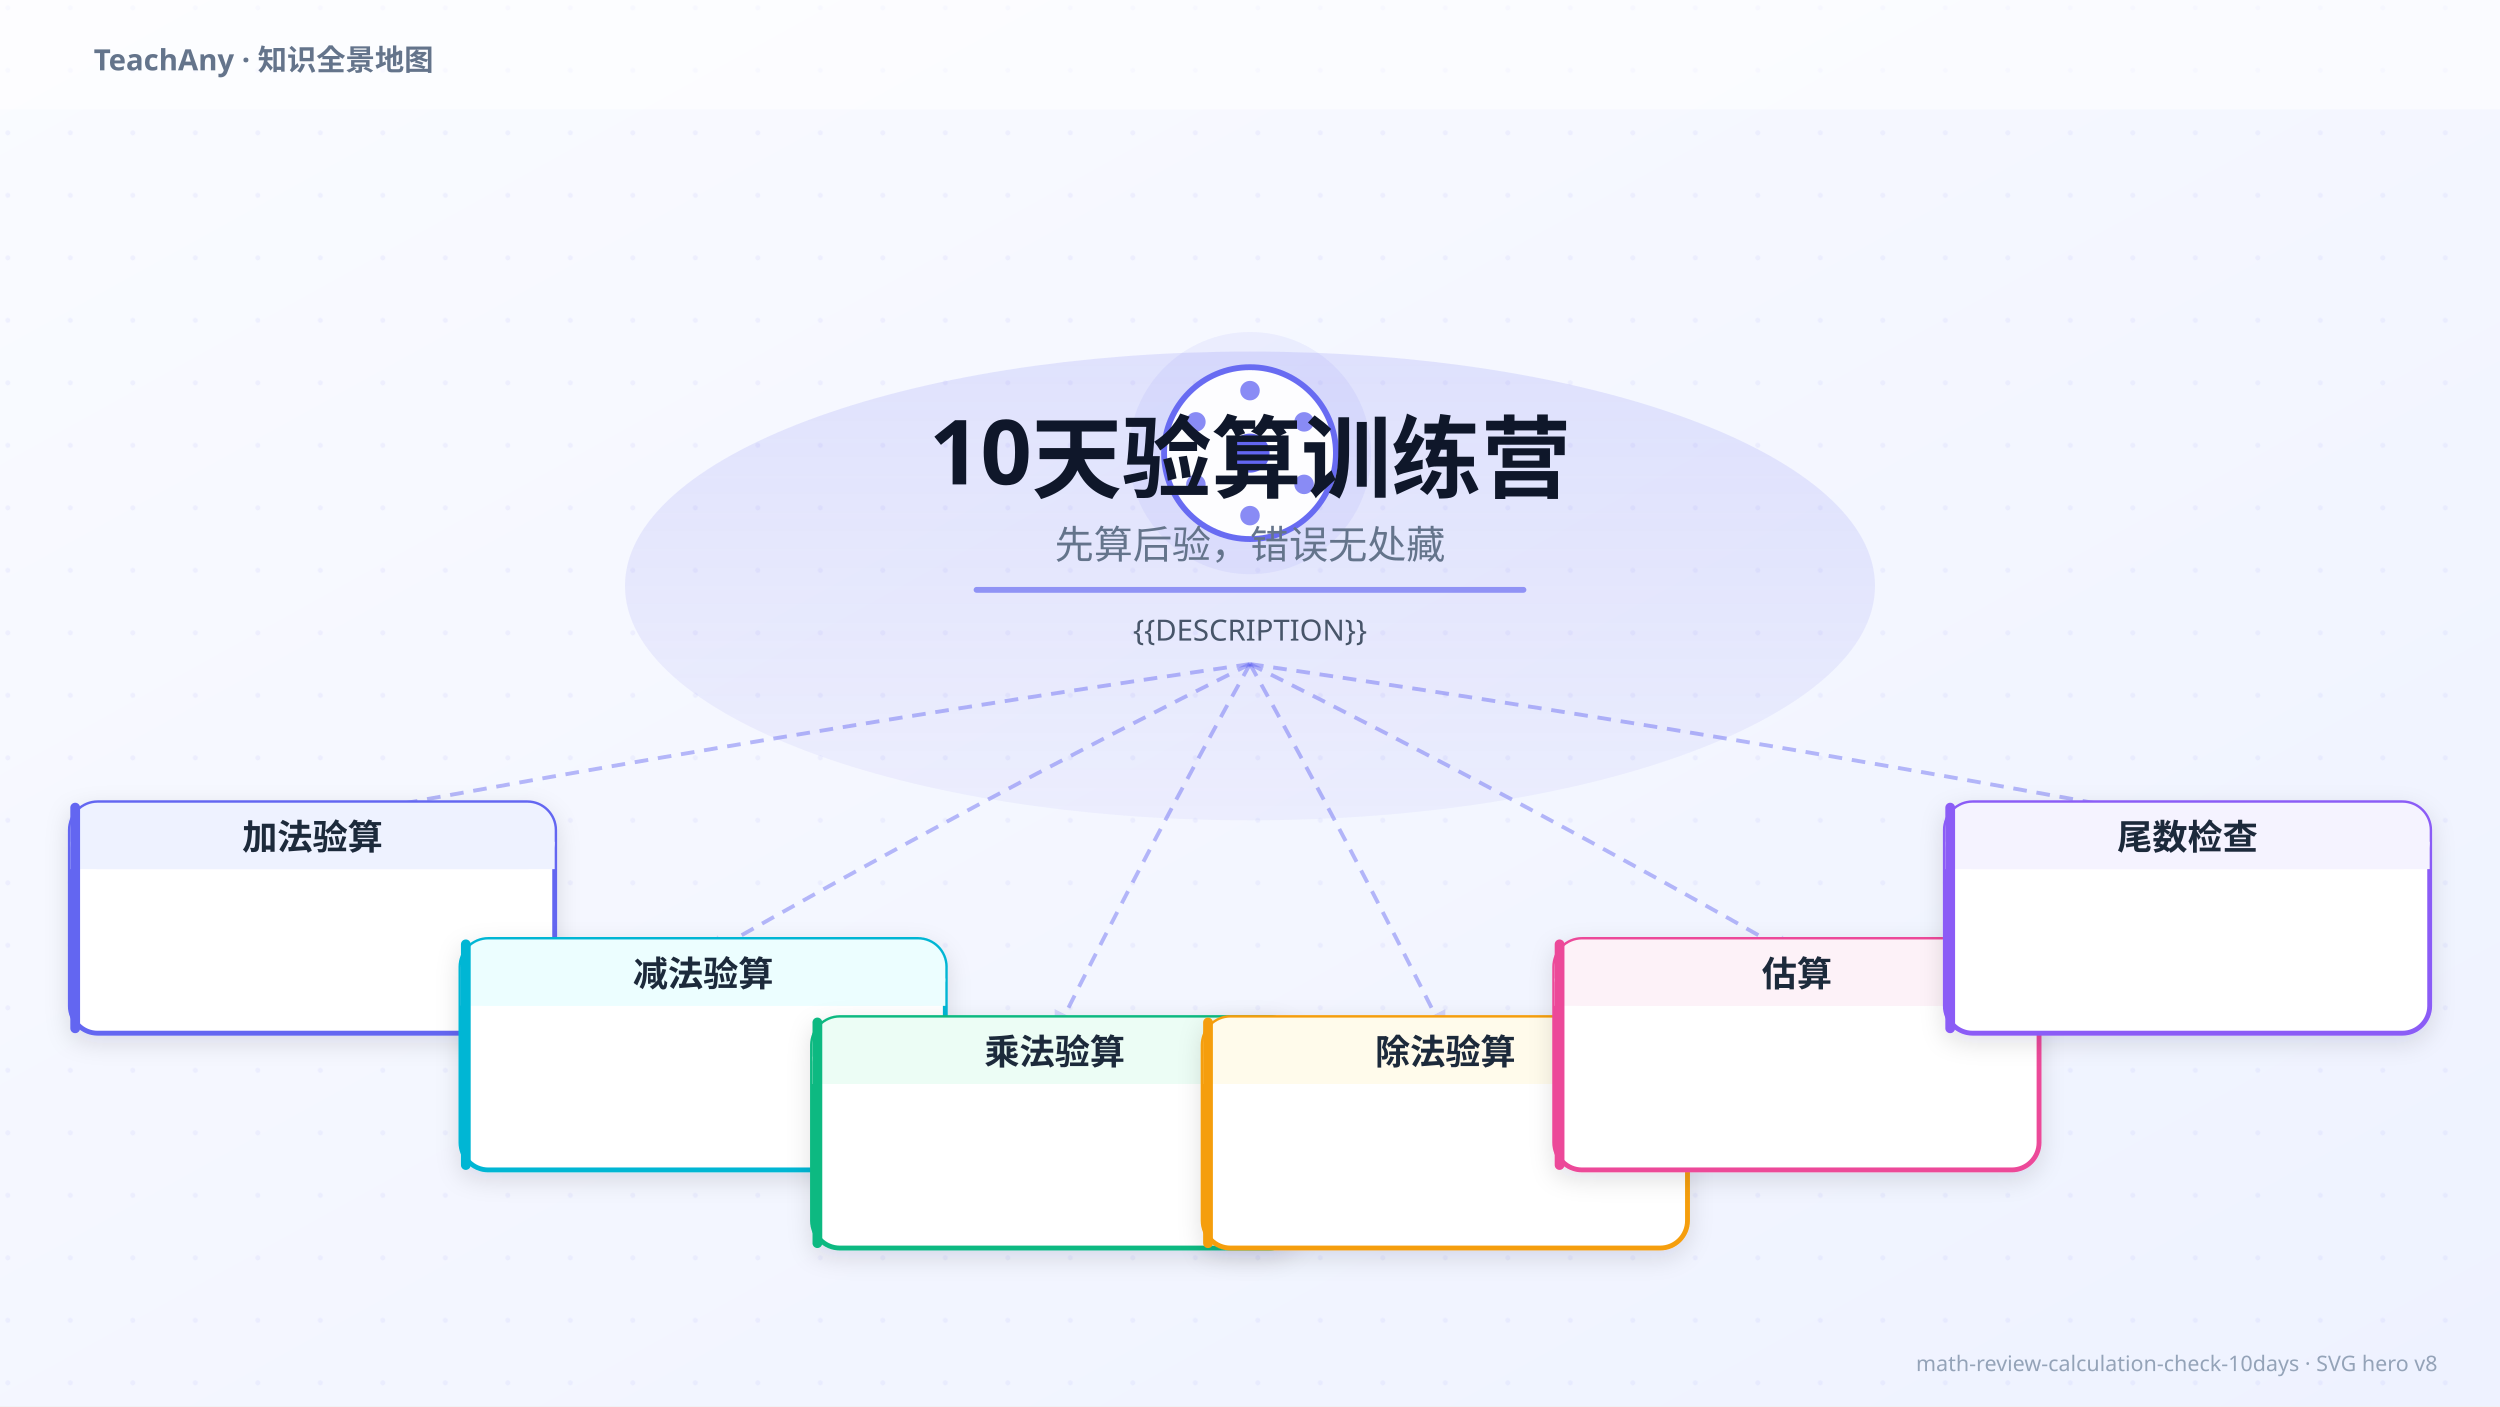
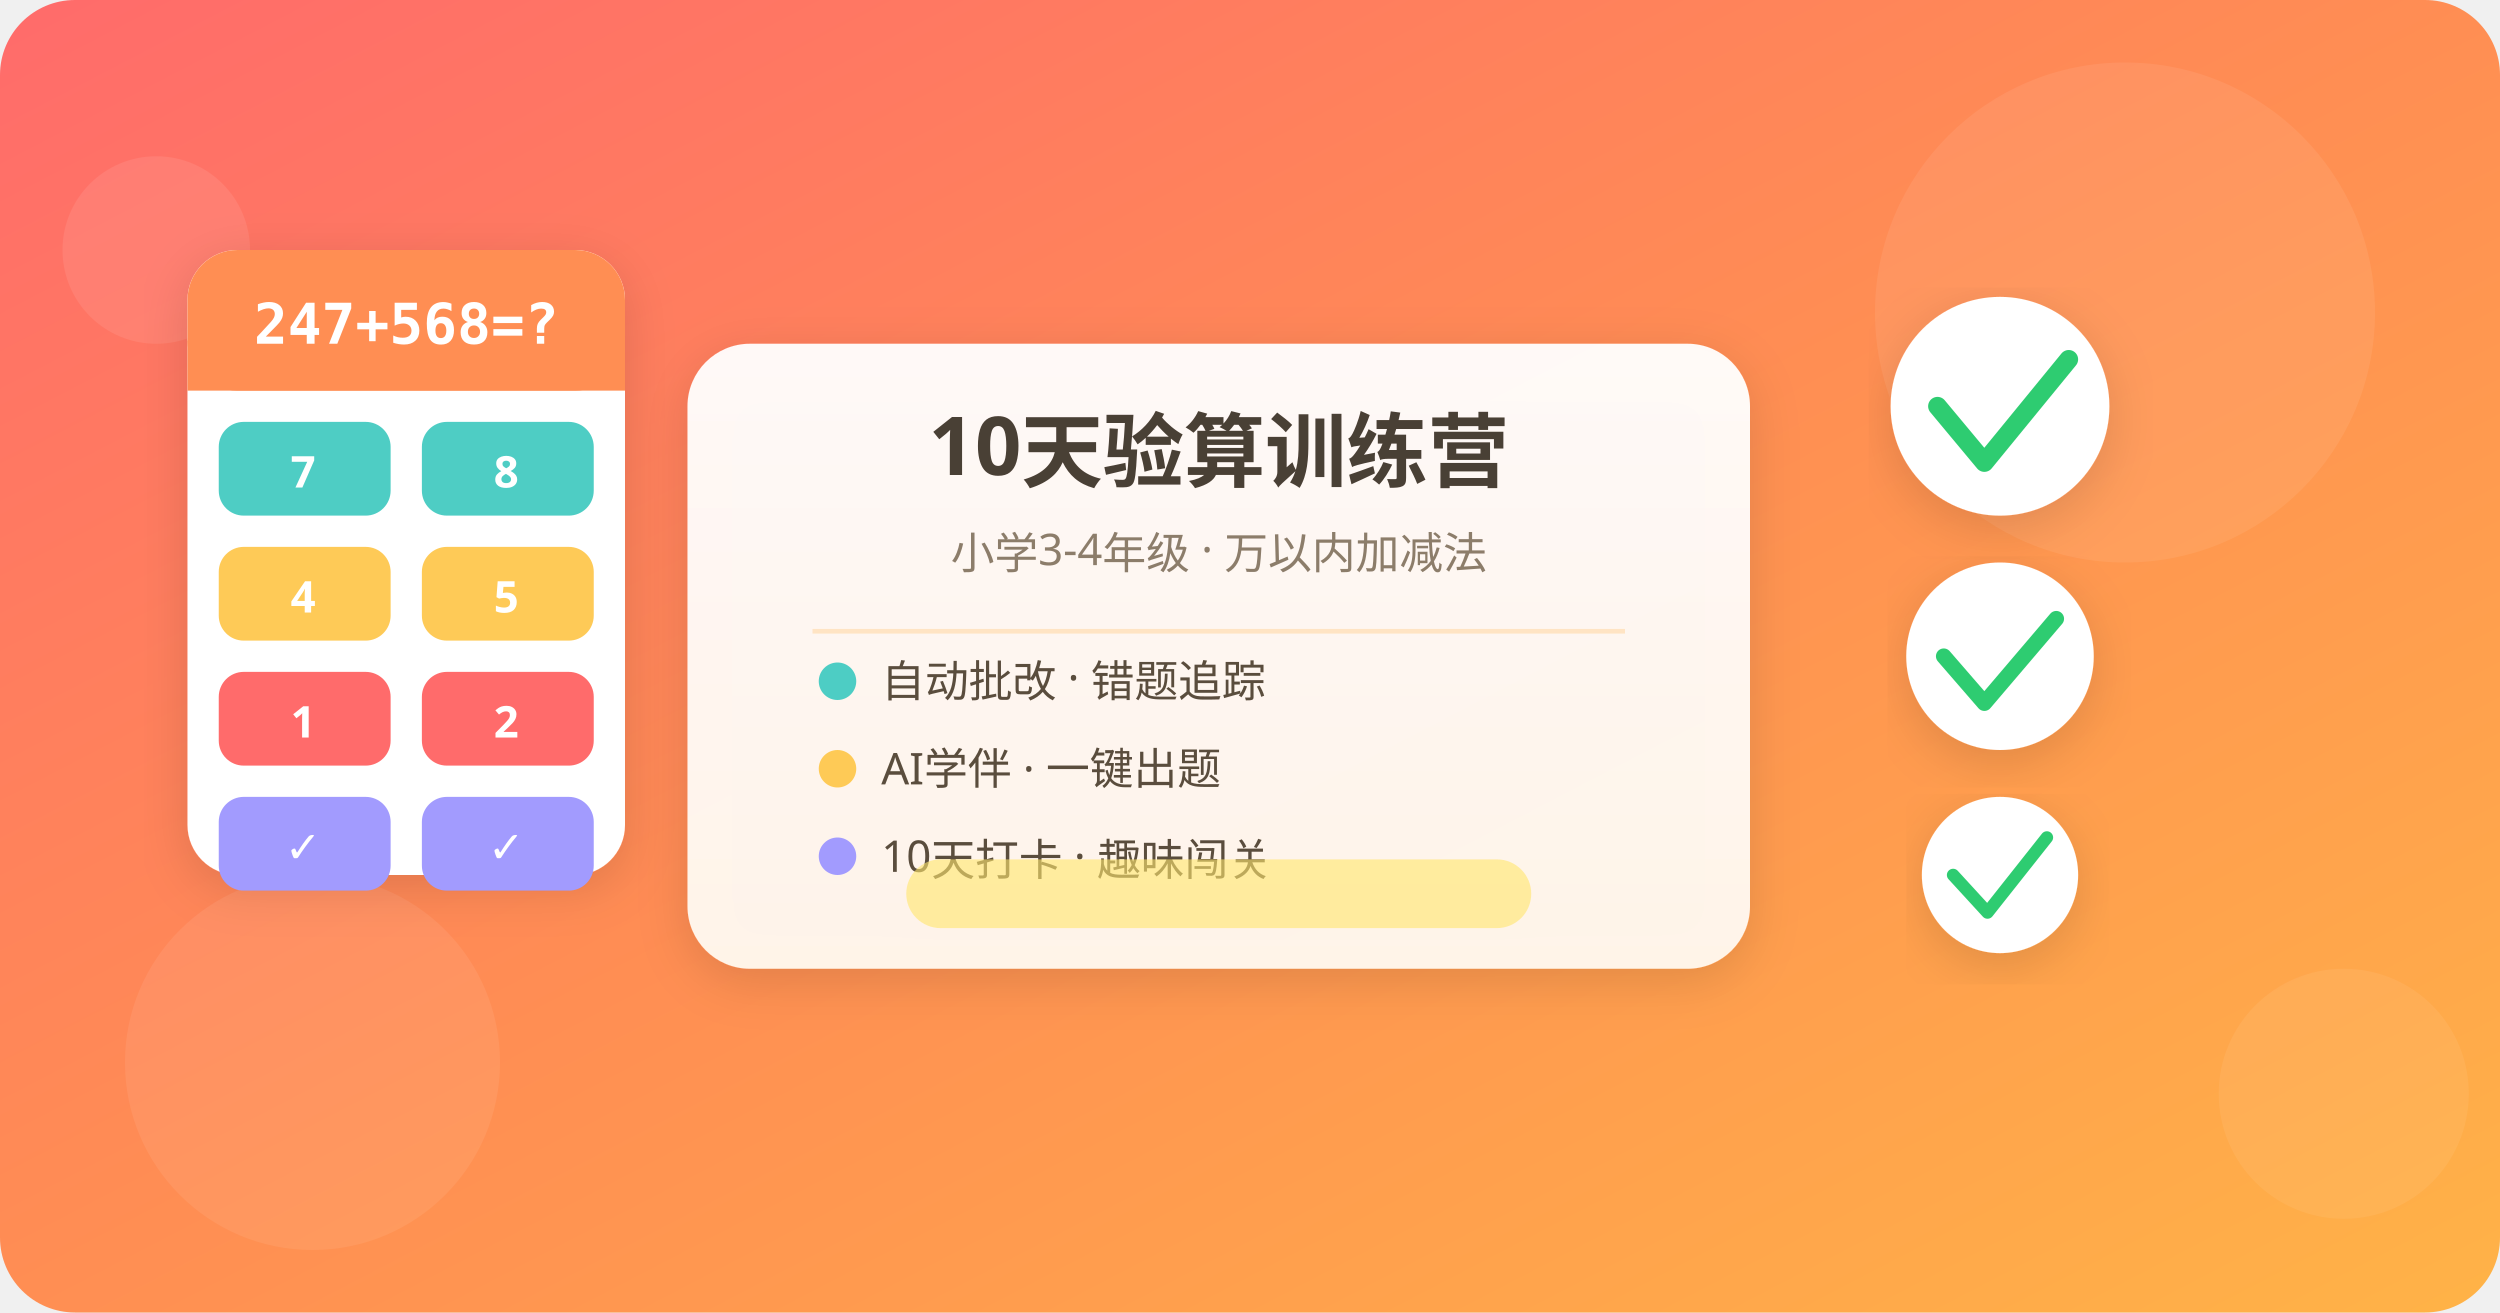
- <svg xmlns="http://www.w3.org/2000/svg" viewBox="0 0 1280 720" role="img" aria-label="10天验算训练营 · 知识全景地图">
+ <svg xmlns="http://www.w3.org/2000/svg" viewBox="0 0 800 420">
  <defs>
    <linearGradient id="bg" x1="0" y1="0" x2="1" y2="1">
-       <stop offset="0%" stop-color="#fafbff" />
-       <stop offset="100%" stop-color="#eef2ff" />
+       <stop offset="0%" stop-color="#FF6B6B" />
+       <stop offset="50%" stop-color="#FF8E53" />
+       <stop offset="100%" stop-color="#FFB347" />
    </linearGradient>
-     <linearGradient id="hubGrad" x1="0" y1="0" x2="0" y2="1">
-       <stop offset="0%" stop-color="#6366f1" stop-opacity="0.15" />
-       <stop offset="100%" stop-color="#4f46e5" stop-opacity="0.05" />
+     <linearGradient id="cardGrad" x1="0" y1="0" x2="0" y2="1">
+       <stop offset="0%" stop-color="#ffffff" stop-opacity="0.95" />
+       <stop offset="100%" stop-color="#fff8f0" stop-opacity="0.95" />
    </linearGradient>
-     <filter id="cardShadow" x="-15%" y="-15%" width="130%" height="140%">
-       <feDropShadow dx="0" dy="4" stdDeviation="6" flood-color="#0f172a" flood-opacity="0.12" />
+     <filter id="shadow" x="-10%" y="-10%" width="130%" height="130%">
+       <feDropShadow dx="0" dy="4" stdDeviation="8" flood-color="#00000020" />
    </filter>
-     <marker id="arrow" markerWidth="8" markerHeight="8" refX="6" refY="3" orient="auto">
-       <path d="M0,0 L6,3 L0,6 Z" fill="#6366f1" opacity="0.5" />
-     </marker>
-     <pattern id="dotGrid" width="32" height="32" patternUnits="userSpaceOnUse">
-       <circle cx="4" cy="4" r="1.3" fill="#6366f1" opacity="0.07" />
-     </pattern>
+     <filter id="btnShadow" x="-10%" y="-10%" width="130%" height="130%">
+       <feDropShadow dx="0" dy="3" stdDeviation="4" flood-color="#00000015" />
+     </filter>
  </defs>
-   <rect width="1280" height="720" fill="url(#bg)" />
-   <rect width="1280" height="720" fill="url(#dotGrid)" />
-   <rect x="0" y="0" width="1280" height="56" fill="white" opacity="0.55" />
-   <text x="48" y="36" font-family="'Noto Sans SC', 'PingFang SC', 'Microsoft YaHei', system-ui, sans-serif" font-size="15" font-weight="600" fill="#64748b">TeachAny · 知识全景地图</text>
-   <ellipse cx="640" cy="300" rx="320" ry="120" fill="url(#hubGrad)" />
-   <circle cx="640" cy="232" r="62" fill="#6366f1" opacity="0.08" />
-   <circle cx="640" cy="232" r="44" fill="white" stroke="#6366f1" stroke-width="3" opacity="0.95" />
-   <circle cx="640.0" cy="200.0" r="5" fill="#6366f1" opacity="0.75" />
-   <circle cx="667.7" cy="216.0" r="5" fill="#6366f1" opacity="0.75" />
-   <circle cx="667.7" cy="248.0" r="5" fill="#6366f1" opacity="0.75" />
-   <circle cx="640.0" cy="264.0" r="5" fill="#6366f1" opacity="0.75" />
-   <circle cx="612.3" cy="248.0" r="5" fill="#6366f1" opacity="0.75" />
-   <circle cx="612.3" cy="216.0" r="5" fill="#6366f1" opacity="0.75" />
-   <circle cx="640" cy="232" r="10" fill="#6366f1" />
-   <text x="640" y="248" text-anchor="middle" font-family="'Noto Sans SC', 'PingFang SC', 'Microsoft YaHei', system-ui, sans-serif" font-size="46" font-weight="800" fill="#0f172a">10天验算训练营</text>
-   <text x="640" y="286" text-anchor="middle" font-family="'Noto Sans SC', 'PingFang SC', 'Microsoft YaHei', system-ui, sans-serif" font-size="20" font-weight="500" fill="#64748b">先算后验，错误无处藏</text>
-   <line x1="500" y1="302" x2="780" y2="302" stroke="#6366f1" stroke-width="3" stroke-linecap="round" opacity="0.65" />
-   <text x="640" y="328" text-anchor="middle" font-family="'Noto Sans SC', 'PingFang SC', 'Microsoft YaHei', system-ui, sans-serif" font-size="15" fill="#475569">{{DESCRIPTION}}</text>
-   <path d="M640,340 Q400,375 160,420" fill="none" stroke="#6366f1" stroke-width="2" stroke-dasharray="7 5" opacity="0.45" marker-end="url(#arrow)" />
-   <path d="M640,340 Q500,410 360,490" fill="none" stroke="#6366f1" stroke-width="2" stroke-dasharray="7 5" opacity="0.45" marker-end="url(#arrow)" />
-   <path d="M640,340 Q590,430 540,530" fill="none" stroke="#6366f1" stroke-width="2" stroke-dasharray="7 5" opacity="0.45" marker-end="url(#arrow)" />
-   <path d="M640,340 Q690,430 740,530" fill="none" stroke="#6366f1" stroke-width="2" stroke-dasharray="7 5" opacity="0.45" marker-end="url(#arrow)" />
-   <path d="M640,340 Q780,410 920,490" fill="none" stroke="#6366f1" stroke-width="2" stroke-dasharray="7 5" opacity="0.45" marker-end="url(#arrow)" />
-   <path d="M640,340 Q880,375 1120,420" fill="none" stroke="#6366f1" stroke-width="2" stroke-dasharray="7 5" opacity="0.45" marker-end="url(#arrow)" />
-   <g filter="url(#cardShadow)">
-     <rect x="36.0" y="411.0" width="248" height="118" rx="14" fill="white" stroke="#6366f1" stroke-width="2.5" />
-     <rect x="36.0" y="411.0" width="248" height="34" rx="14" fill="#eef2ff" />
-     <rect x="36.0" y="431.0" width="248" height="14" fill="#eef2ff" />
-     <rect x="36.0" y="411.0" width="5" height="118" rx="2.5" fill="#6366f1" />
-     <text x="160" y="435.0" text-anchor="middle" font-family="'Noto Sans SC', 'PingFang SC', 'Microsoft YaHei', system-ui, sans-serif" font-size="18" font-weight="700" fill="#1e293b">加法验算</text>
+   <rect width="800" height="420" fill="url(#bg)" rx="24" />
+   <circle cx="680" cy="100" r="80" fill="#ffffff12" />
+   <circle cx="100" cy="340" r="60" fill="#ffffff12" />
+   <circle cx="750" cy="350" r="40" fill="#ffffff10" />
+   <circle cx="50" cy="80" r="30" fill="#ffffff15" />
+   <g transform="translate(60, 80)">
+     <rect x="0" y="0" width="140" height="200" rx="16" fill="white" filter="url(#shadow)" />
+     <rect x="0" y="0" width="140" height="45" rx="16" fill="#FF8E53" />
+     <rect x="0" y="29" width="140" height="16" fill="#FF8E53" />
+     <text x="70" y="30" text-anchor="middle" font-family="monospace" font-size="18" fill="white" font-weight="bold">247+568=?</text>
+     <g transform="translate(10,55)">
+       <rect x="0" y="0" width="55" height="30" rx="8" fill="#4ecdc4" />
+       <text x="27" y="21" text-anchor="middle" font-size="14" fill="white" font-weight="bold" font-family="sans-serif">7</text>
+       <rect x="65" y="0" width="55" height="30" rx="8" fill="#4ecdc4" />
+       <text x="92" y="21" text-anchor="middle" font-size="14" fill="white" font-weight="bold" font-family="sans-serif">8</text>
+       <rect x="0" y="40" width="55" height="30" rx="8" fill="#feca57" />
+       <text x="27" y="61" text-anchor="middle" font-size="14" fill="white" font-weight="bold" font-family="sans-serif">4</text>
+       <rect x="65" y="40" width="55" height="30" rx="8" fill="#feca57" />
+       <text x="92" y="61" text-anchor="middle" font-size="14" fill="white" font-weight="bold" font-family="sans-serif">5</text>
+       <rect x="0" y="80" width="55" height="30" rx="8" fill="#ff6b6b" />
+       <text x="27" y="101" text-anchor="middle" font-size="14" fill="white" font-weight="bold" font-family="sans-serif">1</text>
+       <rect x="65" y="80" width="55" height="30" rx="8" fill="#ff6b6b" />
+       <text x="92" y="101" text-anchor="middle" font-size="14" fill="white" font-weight="bold" font-family="sans-serif">2</text>
+       <rect x="0" y="120" width="55" height="30" rx="8" fill="#a29bfe" />
+       <text x="27" y="141" text-anchor="middle" font-size="14" fill="white" font-weight="bold" font-family="sans-serif">✓</text>
+       <rect x="65" y="120" width="55" height="30" rx="8" fill="#a29bfe" />
+       <text x="92" y="141" text-anchor="middle" font-size="14" fill="white" font-weight="bold" font-family="sans-serif">✓</text>
+     </g>
  </g>
-   <g filter="url(#cardShadow)">
-     <rect x="236.0" y="481.0" width="248" height="118" rx="14" fill="white" stroke="#06b6d4" stroke-width="2.5" />
-     <rect x="236.0" y="481.0" width="248" height="34" rx="14" fill="#ecfeff" />
-     <rect x="236.0" y="501.0" width="248" height="14" fill="#ecfeff" />
-     <rect x="236.0" y="481.0" width="5" height="118" rx="2.5" fill="#06b6d4" />
-     <text x="360" y="505.0" text-anchor="middle" font-family="'Noto Sans SC', 'PingFang SC', 'Microsoft YaHei', system-ui, sans-serif" font-size="18" font-weight="700" fill="#1e293b">减法验算</text>
+   <g transform="translate(580, 100)">
+     <circle cx="60" cy="30" r="35" fill="white" filter="url(#shadow)" />
+     <polyline points="40,30 55,48 82,15" fill="none" stroke="#2ecc71" stroke-width="6" stroke-linecap="round" stroke-linejoin="round" />
+     <circle cx="60" cy="110" r="30" fill="white" filter="url(#shadow)" />
+     <polyline points="42,110 55,125 78,98" fill="none" stroke="#2ecc71" stroke-width="5" stroke-linecap="round" stroke-linejoin="round" />
+     <circle cx="60" cy="180" r="25" fill="white" filter="url(#shadow)" />
+     <polyline points="45,180 56,192 75,168" fill="none" stroke="#2ecc71" stroke-width="4" stroke-linecap="round" stroke-linejoin="round" />
  </g>
-   <g filter="url(#cardShadow)">
-     <rect x="416.0" y="521.0" width="248" height="118" rx="14" fill="white" stroke="#10b981" stroke-width="2.5" />
-     <rect x="416.0" y="521.0" width="248" height="34" rx="14" fill="#ecfdf5" />
-     <rect x="416.0" y="541.0" width="248" height="14" fill="#ecfdf5" />
-     <rect x="416.0" y="521.0" width="5" height="118" rx="2.5" fill="#10b981" />
-     <text x="540" y="545.0" text-anchor="middle" font-family="'Noto Sans SC', 'PingFang SC', 'Microsoft YaHei', system-ui, sans-serif" font-size="18" font-weight="700" fill="#1e293b">乘法验算</text>
+   <g transform="translate(220, 110)" filter="url(#shadow)">
+     <rect x="0" y="0" width="340" height="200" rx="20" fill="url(#cardGrad)" />
+     <text x="170" y="42" text-anchor="middle" font-family="'PingFang SC','Source Han Sans SC',sans-serif" font-size="26" fill="#4a3f35" font-weight="900">10天验算训练营</text>
+     <text x="170" y="72" text-anchor="middle" font-family="sans-serif" font-size="14" fill="#8c7d6b">小学3-4年级 · 万以内加减法</text>
+     <line x1="40" y1="92" x2="300" y2="92" stroke="#ffe4c4" stroke-width="1.5" />
+     <g transform="translate(40, 108)">
+       <circle cx="8" cy="0" r="6" fill="#4ecdc4" />
+       <text x="22" y="5" font-family="sans-serif" font-size="14" fill="#5a4d3e">自动批改 · 错题追踪</text>
+       <circle cx="8" cy="28" r="6" fill="#feca57" />
+       <text x="22" y="33" font-family="sans-serif" font-size="14" fill="#5a4d3e">AI学伴 · 一键出题</text>
+       <circle cx="8" cy="56" r="6" fill="#a29bfe" />
+       <text x="22" y="61" font-family="sans-serif" font-size="14" fill="#5a4d3e">10天打卡 · 趣味闯关</text>
+     </g>
+     <rect x="70" y="165" width="200" height="22" rx="11" fill="#ffe66d" opacity="0.6" />
  </g>
-   <g filter="url(#cardShadow)">
-     <rect x="616.0" y="521.0" width="248" height="118" rx="14" fill="white" stroke="#f59e0b" stroke-width="2.5" />
-     <rect x="616.0" y="521.0" width="248" height="34" rx="14" fill="#fffbeb" />
-     <rect x="616.0" y="541.0" width="248" height="14" fill="#fffbeb" />
-     <rect x="616.0" y="521.0" width="5" height="118" rx="2.5" fill="#f59e0b" />
-     <text x="740" y="545.0" text-anchor="middle" font-family="'Noto Sans SC', 'PingFang SC', 'Microsoft YaHei', system-ui, sans-serif" font-size="18" font-weight="700" fill="#1e293b">除法验算</text>
-   </g>
-   <g filter="url(#cardShadow)">
-     <rect x="796.0" y="481.0" width="248" height="118" rx="14" fill="white" stroke="#ec4899" stroke-width="2.5" />
-     <rect x="796.0" y="481.0" width="248" height="34" rx="14" fill="#fdf2f8" />
-     <rect x="796.0" y="501.0" width="248" height="14" fill="#fdf2f8" />
-     <rect x="796.0" y="481.0" width="5" height="118" rx="2.5" fill="#ec4899" />
-     <text x="920" y="505.0" text-anchor="middle" font-family="'Noto Sans SC', 'PingFang SC', 'Microsoft YaHei', system-ui, sans-serif" font-size="18" font-weight="700" fill="#1e293b">估算</text>
-   </g>
-   <g filter="url(#cardShadow)">
-     <rect x="996.0" y="411.0" width="248" height="118" rx="14" fill="white" stroke="#8b5cf6" stroke-width="2.5" />
-     <rect x="996.0" y="411.0" width="248" height="34" rx="14" fill="#f5f3ff" />
-     <rect x="996.0" y="431.0" width="248" height="14" fill="#f5f3ff" />
-     <rect x="996.0" y="411.0" width="5" height="118" rx="2.5" fill="#8b5cf6" />
-     <text x="1120" y="435.0" text-anchor="middle" font-family="'Noto Sans SC', 'PingFang SC', 'Microsoft YaHei', system-ui, sans-serif" font-size="18" font-weight="700" fill="#1e293b">尾数检查</text>
-   </g>
-   <text x="1248" y="702" text-anchor="end" font-family="'Noto Sans SC', 'PingFang SC', 'Microsoft YaHei', system-ui, sans-serif" font-size="11" fill="#94a3b8">math-review-calculation-check-10days · SVG hero v8</text>
</svg>
